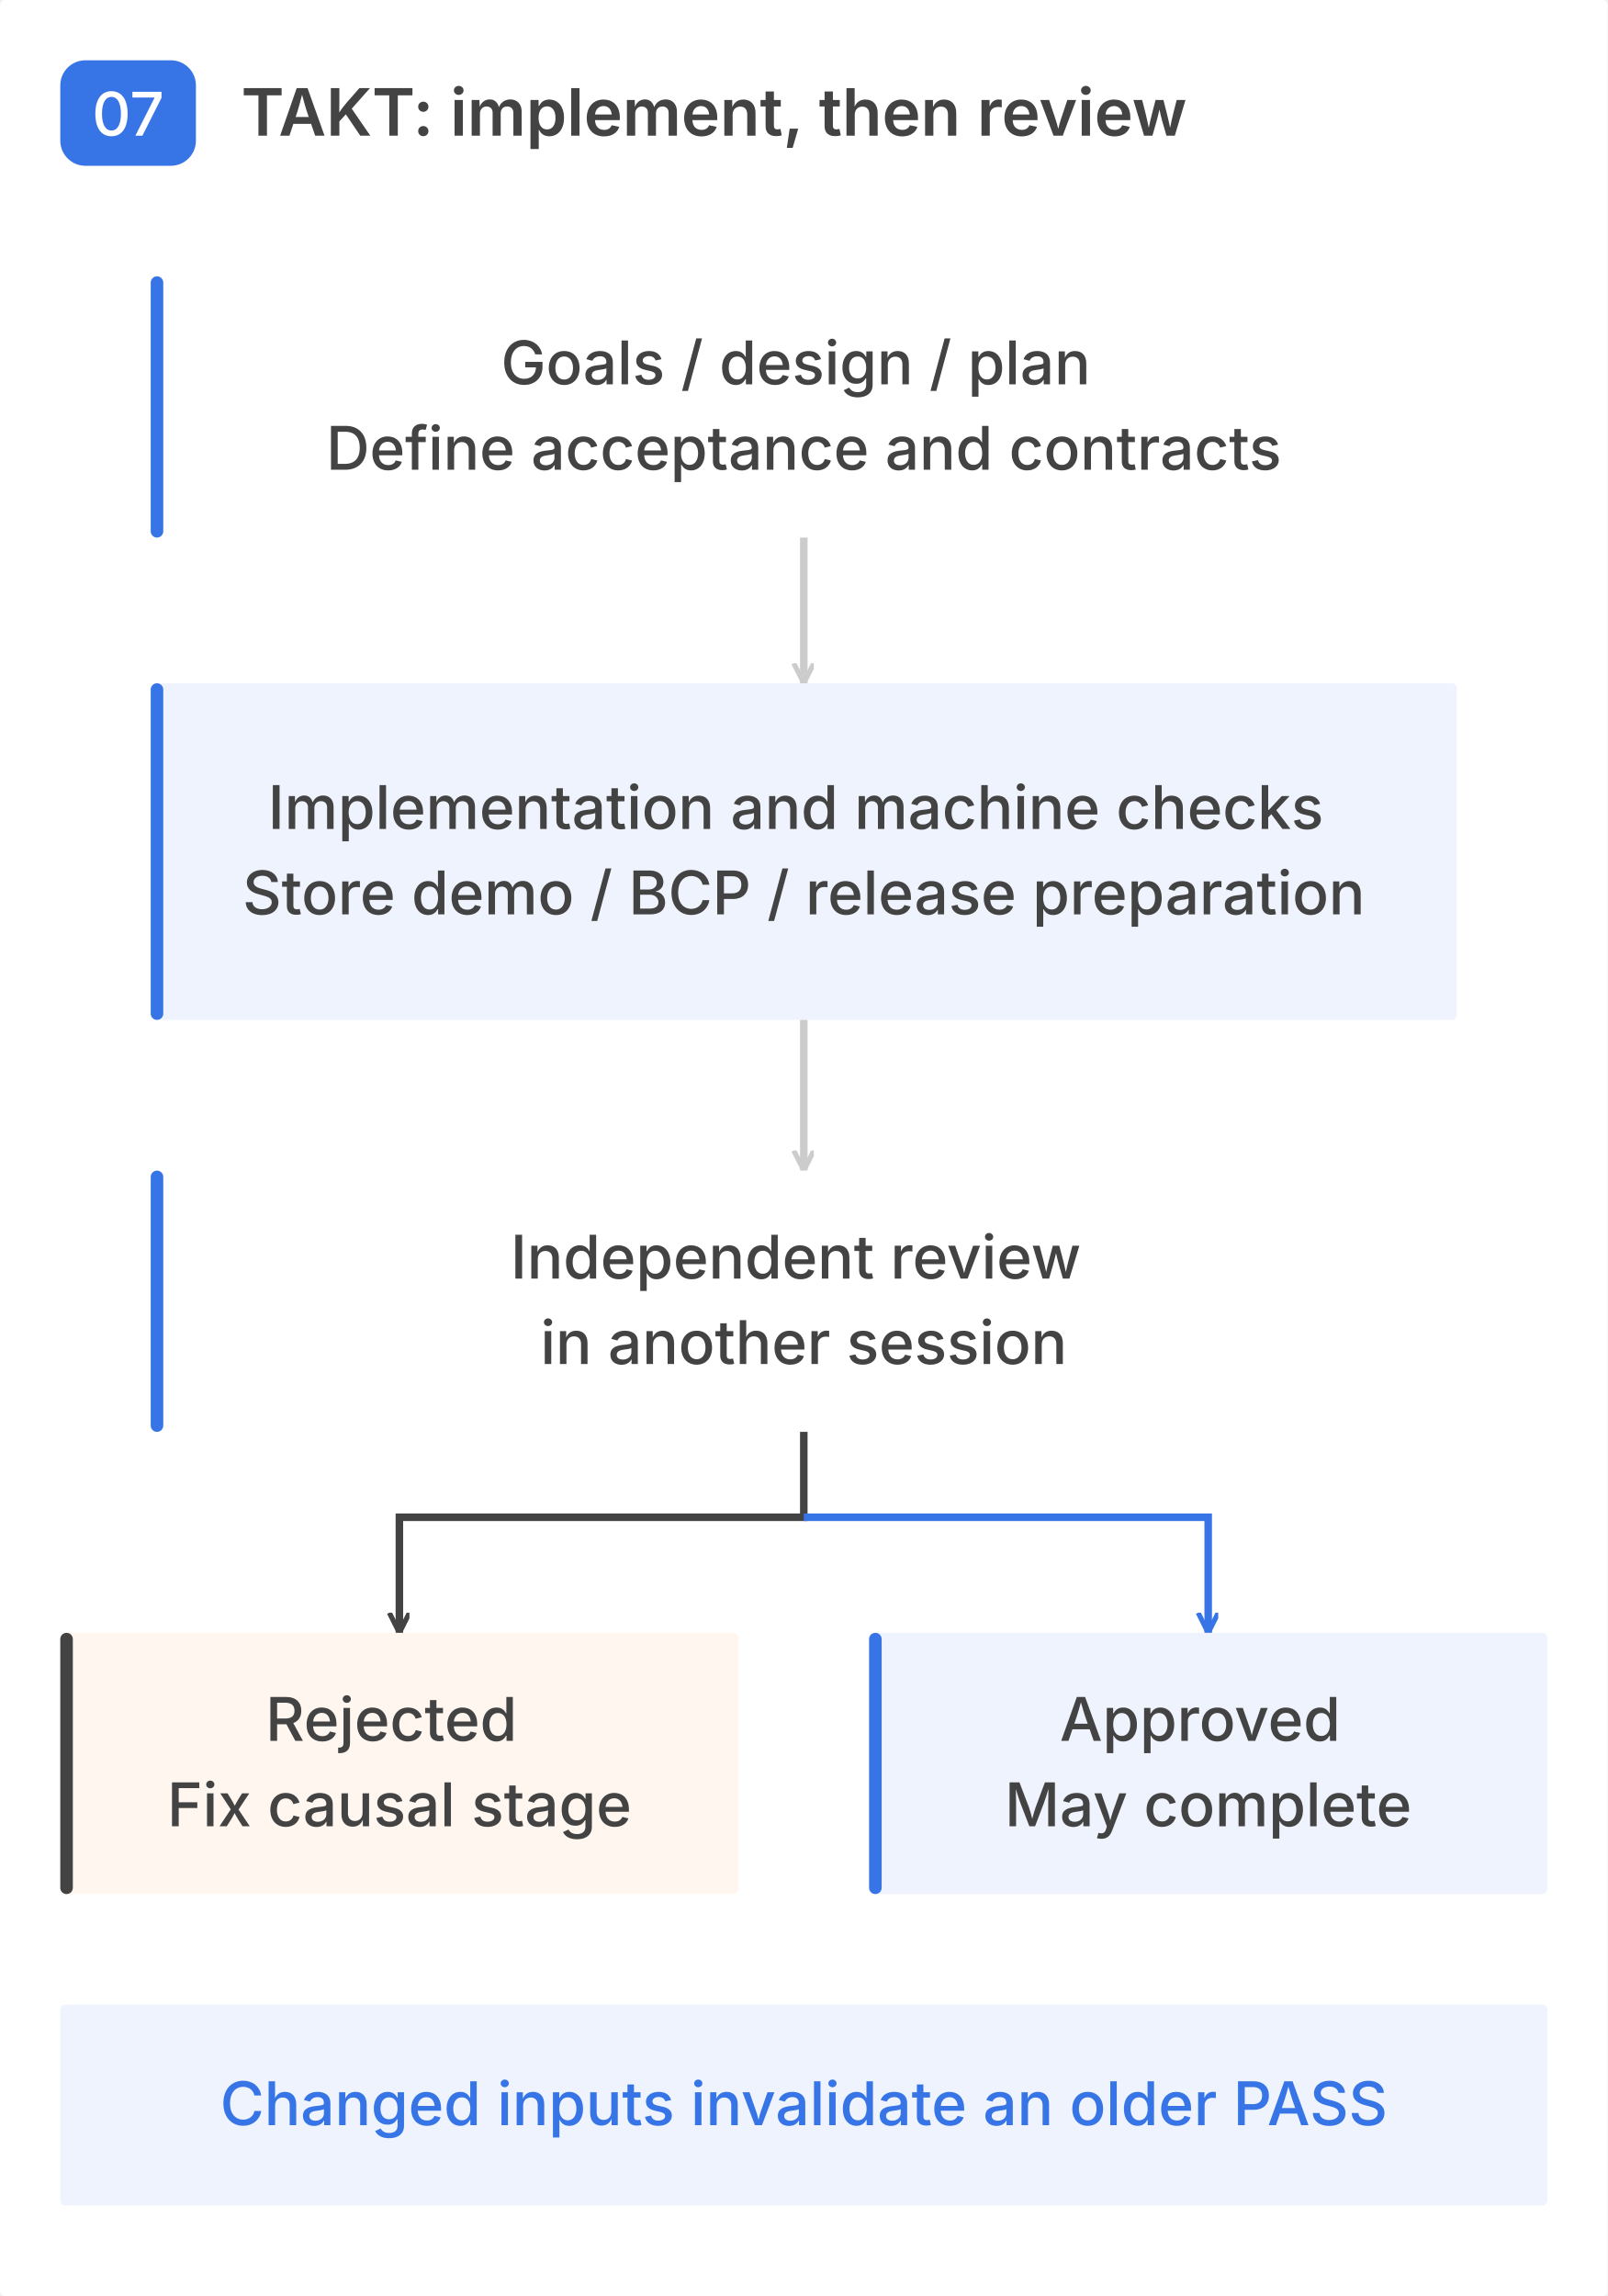
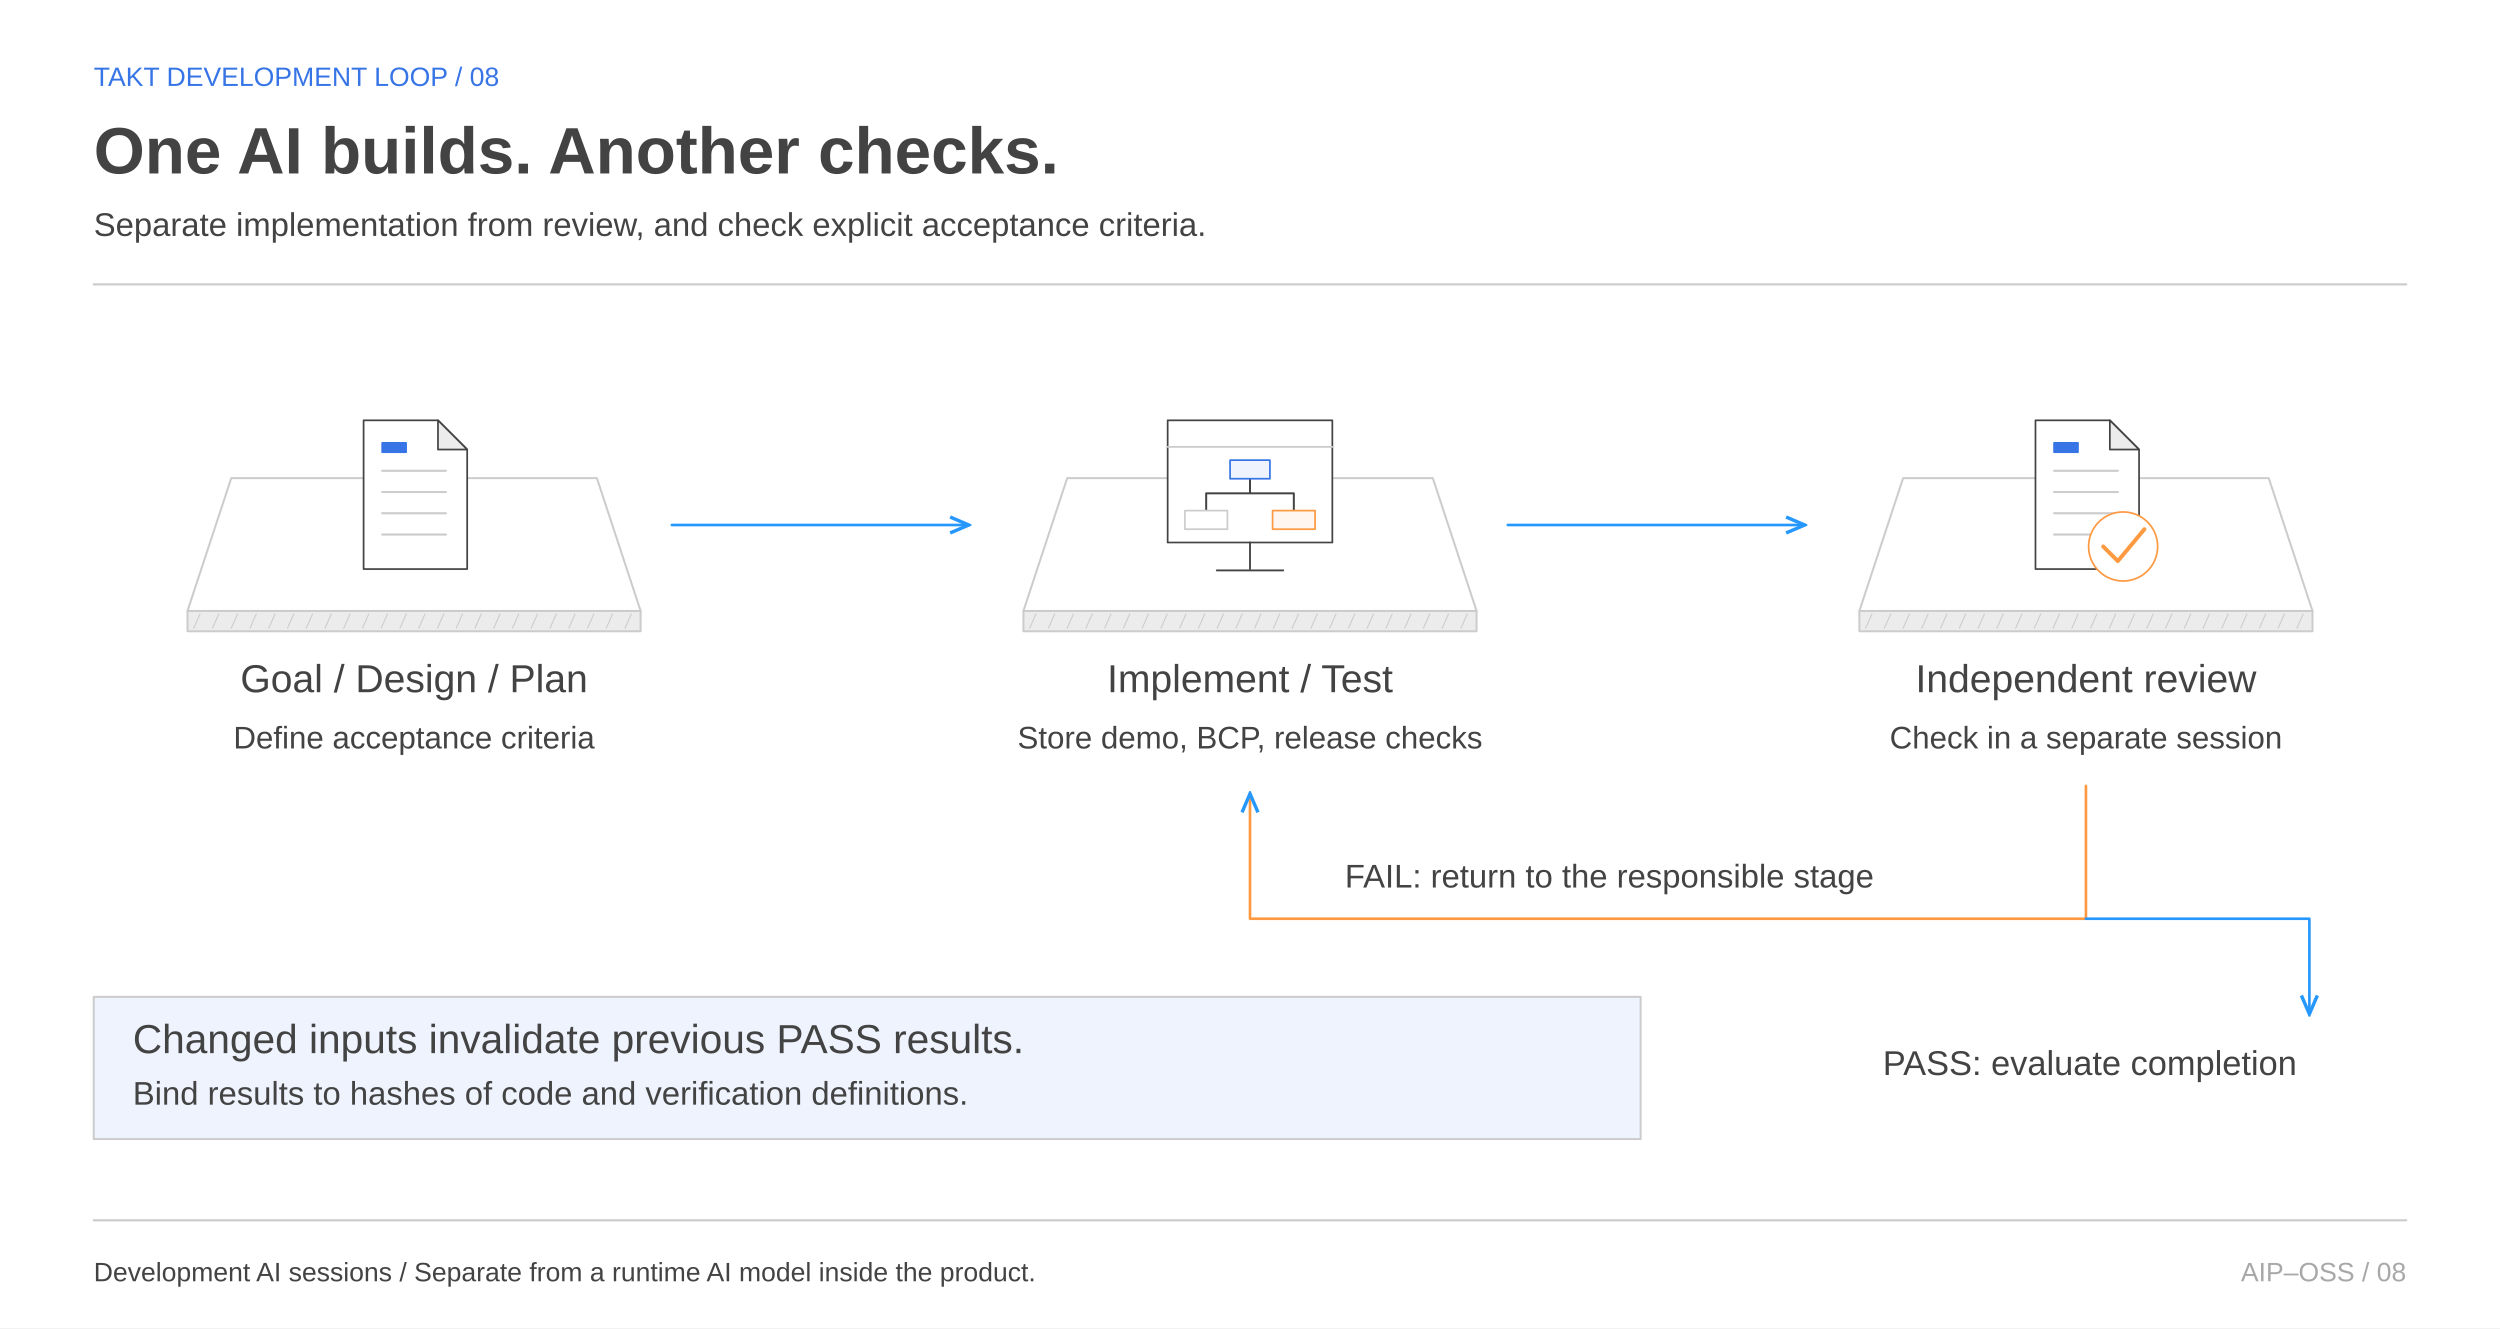
- <svg xmlns="http://www.w3.org/2000/svg" width="640" height="914" viewBox="0 0 640 914" role="img" aria-labelledby="title desc" xml:lang="en">
+ <svg xmlns="http://www.w3.org/2000/svg" width="1600" height="850" viewBox="0 0 1600 850" role="img" aria-labelledby="title desc" xml:lang="en">
  <defs>
-     <marker id="line-arrow" markerWidth="10" markerHeight="10" refX="8" refY="4" orient="auto" markerUnits="userSpaceOnUse">
-       <path d="M0,0 L8,4 L0,8" fill="none" stroke="#CCCCCC" stroke-width="2" />
-     </marker>
-     <marker id="blue-arrow" markerWidth="10" markerHeight="10" refX="8" refY="4" orient="auto" markerUnits="userSpaceOnUse">
-       <path d="M0,0 L8,4 L0,8" fill="none" stroke="#3775E6" stroke-width="2" />
-     </marker>
-     <marker id="green-arrow" markerWidth="10" markerHeight="10" refX="8" refY="4" orient="auto" markerUnits="userSpaceOnUse">
-       <path d="M0,0 L8,4 L0,8" fill="none" stroke="#3775E6" stroke-width="2" />
-     </marker>
-     <marker id="amber-arrow" markerWidth="10" markerHeight="10" refX="8" refY="4" orient="auto" markerUnits="userSpaceOnUse">
-       <path d="M0,0 L8,4 L0,8" fill="none" stroke="#434343" stroke-width="2" />
+     <marker id="arrow" markerWidth="9" markerHeight="9" refX="8" refY="4" orient="auto">
+       <path d="M1 1L8 4L1 7" fill="none" stroke="#2697FC" stroke-width="1.3" />
    </marker>
  </defs>
-   <g font-family="'Hiragino Sans','Noto Sans JP',-apple-system,BlinkMacSystemFont,'Segoe UI',sans-serif">
-     <rect width="640" height="914" rx="2" fill="#FFFFFF" />
-     <rect x="24" y="24" width="54" height="42" rx="10" fill="#3775E6" />
-     <text x="51" y="54" text-anchor="middle" fill="#FFFFFF" font-size="24" font-weight="500">
-       <tspan x="51" dy="0">07</tspan>
-     </text>
-     <text x="96" y="54" text-anchor="start" fill="#434343" font-size="26" font-weight="600">
-       <tspan x="96" dy="0">TAKT: implement, then review</tspan>
-     </text>
-     <rect x="60" y="110" width="520" height="104" rx="2" fill="#FFFFFF" />
-     <rect x="60" y="110" width="5" height="104" rx="2.5" fill="#3775E6" />
-     <text x="320" y="153" text-anchor="middle" fill="#434343" font-size="24" font-weight="500">
-       <tspan x="320" dy="0">Goals / design / plan</tspan>
-       <tspan x="320" dy="34">Define acceptance and contracts</tspan>
-     </text>
-     <path d="M320 214 V272" fill="none" stroke="#CCCCCC" stroke-width="3" marker-end="url(#line-arrow)" />
-     <rect x="60" y="272" width="520" height="134" rx="2" fill="#EEF3FD" />
-     <rect x="60" y="272" width="5" height="134" rx="2.5" fill="#3775E6" />
-     <text x="320" y="330" text-anchor="middle" fill="#434343" font-size="24" font-weight="500">
-       <tspan x="320" dy="0">Implementation and machine checks</tspan>
-       <tspan x="320" dy="34">Store demo / BCP / release preparation</tspan>
-     </text>
-     <path d="M320 406 V466" fill="none" stroke="#CCCCCC" stroke-width="3" marker-end="url(#line-arrow)" />
-     <rect x="60" y="466" width="520" height="104" rx="2" fill="#FFFFFF" />
-     <rect x="60" y="466" width="5" height="104" rx="2.5" fill="#3775E6" />
-     <text x="320" y="509" text-anchor="middle" fill="#434343" font-size="24" font-weight="500">
-       <tspan x="320" dy="0">Independent review</tspan>
-       <tspan x="320" dy="34">in another session</tspan>
-     </text>
-     <path d="M320 570 V604 H159 V650" fill="none" stroke="#434343" stroke-width="3" marker-end="url(#amber-arrow)" />
-     <path d="M320 604 H481 V650" fill="none" stroke="#3775E6" stroke-width="3" marker-end="url(#green-arrow)" />
-     <rect x="24" y="650" width="270" height="104" rx="2" fill="#FFF7EF" />
-     <rect x="24" y="650" width="5" height="104" rx="2.5" fill="#434343" />
-     <text x="159" y="693" text-anchor="middle" fill="#434343" font-size="24" font-weight="500">
-       <tspan x="159" dy="0">Rejected</tspan>
-       <tspan x="159" dy="34">Fix causal stage</tspan>
-     </text>
-     <rect x="346" y="650" width="270" height="104" rx="2" fill="#EEF3FD" />
-     <rect x="346" y="650" width="5" height="104" rx="2.5" fill="#3775E6" />
-     <text x="481" y="693" text-anchor="middle" fill="#434343" font-size="24" font-weight="500">
-       <tspan x="481" dy="0">Approved</tspan>
-       <tspan x="481" dy="34">May complete</tspan>
-     </text>
-     <rect x="24" y="798" width="592" height="80" rx="2" fill="#EEF3FD" />
-     <text x="320" y="846" text-anchor="middle" fill="#3775E6" font-size="24" font-weight="500">
-       <tspan x="320" dy="0">Changed inputs invalidate an older PASS</tspan>
-     </text>
+   <rect width="1600" height="850" fill="#FFFFFF" />
+   <g font-family="Arial,'Hiragino Sans','Noto Sans JP',sans-serif" stroke-linecap="round" stroke-linejoin="round">
+     <text x="60" y="55" font-size="17" font-weight="500" fill="#3775E6" text-anchor="start">TAKT DEVELOPMENT LOOP / 08</text>
+     <text x="60" y="111" font-size="42" font-weight="600" fill="#434343" text-anchor="start">One AI builds. Another checks.</text>
+     <text x="60" y="151" font-size="21" font-weight="400" fill="#434343" text-anchor="start">Separate implementation from review, and check explicit acceptance criteria.</text>
+     <path d="M60 182L1540 182" fill="none" stroke="#CCCCCC" stroke-width="1.4" />
+     <polygon points="120,391 410,391 410,404 120,404" fill="#ECECEC" stroke="#CCCCCC" stroke-width="1.3" stroke-linejoin="round" />
+     <polygon points="120,391 148,306 382,306 410,391" fill="#FFFFFF" stroke="#CCCCCC" stroke-width="1.3" stroke-linejoin="round" />
+     <path d="M128 393L124 402" fill="none" stroke="#CCCCCC" stroke-width="0.7" />
+     <path d="M140 393L136 402" fill="none" stroke="#CCCCCC" stroke-width="0.7" />
+     <path d="M152 393L148 402" fill="none" stroke="#CCCCCC" stroke-width="0.7" />
+     <path d="M164 393L160 402" fill="none" stroke="#CCCCCC" stroke-width="0.7" />
+     <path d="M176 393L172 402" fill="none" stroke="#CCCCCC" stroke-width="0.7" />
+     <path d="M188 393L184 402" fill="none" stroke="#CCCCCC" stroke-width="0.7" />
+     <path d="M200 393L196 402" fill="none" stroke="#CCCCCC" stroke-width="0.7" />
+     <path d="M212 393L208 402" fill="none" stroke="#CCCCCC" stroke-width="0.7" />
+     <path d="M224 393L220 402" fill="none" stroke="#CCCCCC" stroke-width="0.7" />
+     <path d="M236 393L232 402" fill="none" stroke="#CCCCCC" stroke-width="0.7" />
+     <path d="M248 393L244 402" fill="none" stroke="#CCCCCC" stroke-width="0.7" />
+     <path d="M260 393L256 402" fill="none" stroke="#CCCCCC" stroke-width="0.7" />
+     <path d="M272 393L268 402" fill="none" stroke="#CCCCCC" stroke-width="0.7" />
+     <path d="M284 393L280 402" fill="none" stroke="#CCCCCC" stroke-width="0.7" />
+     <path d="M296 393L292 402" fill="none" stroke="#CCCCCC" stroke-width="0.7" />
+     <path d="M308 393L304 402" fill="none" stroke="#CCCCCC" stroke-width="0.7" />
+     <path d="M320 393L316 402" fill="none" stroke="#CCCCCC" stroke-width="0.7" />
+     <path d="M332 393L328 402" fill="none" stroke="#CCCCCC" stroke-width="0.7" />
+     <path d="M344 393L340 402" fill="none" stroke="#CCCCCC" stroke-width="0.7" />
+     <path d="M356 393L352 402" fill="none" stroke="#CCCCCC" stroke-width="0.7" />
+     <path d="M368 393L364 402" fill="none" stroke="#CCCCCC" stroke-width="0.7" />
+     <path d="M380 393L376 402" fill="none" stroke="#CCCCCC" stroke-width="0.7" />
+     <path d="M392 393L388 402" fill="none" stroke="#CCCCCC" stroke-width="0.7" />
+     <path d="M404 393L400 402" fill="none" stroke="#CCCCCC" stroke-width="0.7" />
+     <g transform="translate(265 354) scale(0.85)">
+       <polygon points="-38,-100 18,-100 40,-78 40,12 -38,12" fill="#FFFFFF" stroke="#434343" stroke-width="1.3" stroke-linejoin="round" />
+       <polygon points="18,-100 18,-78 40,-78" fill="#ECECEC" stroke="#434343" stroke-width="1.3" stroke-linejoin="round" />
+       <path d="M-24 -62L24 -62" fill="none" stroke="#CCCCCC" stroke-width="1.6" />
+       <path d="M-24 -46L24 -46" fill="none" stroke="#CCCCCC" stroke-width="1.6" />
+       <path d="M-24 -30L24 -30" fill="none" stroke="#CCCCCC" stroke-width="1.6" />
+       <path d="M-24 -14L24 -14" fill="none" stroke="#CCCCCC" stroke-width="1.6" />
+       <rect x="-24" y="-83" width="18" height="7" fill="#3775E6" stroke="#3775E6" stroke-width="1.3" />
+     </g>
+     <text x="265" y="443" font-size="25" font-weight="500" fill="#434343" text-anchor="middle">Goal / Design / Plan</text>
+     <text x="265" y="479" font-size="20" font-weight="400" fill="#434343" text-anchor="middle">Define acceptance criteria</text>
+     <polygon points="655,391 945,391 945,404 655,404" fill="#ECECEC" stroke="#CCCCCC" stroke-width="1.3" stroke-linejoin="round" />
+     <polygon points="655,391 683,306 917,306 945,391" fill="#FFFFFF" stroke="#CCCCCC" stroke-width="1.3" stroke-linejoin="round" />
+     <path d="M663 393L659 402" fill="none" stroke="#CCCCCC" stroke-width="0.7" />
+     <path d="M675 393L671 402" fill="none" stroke="#CCCCCC" stroke-width="0.7" />
+     <path d="M687 393L683 402" fill="none" stroke="#CCCCCC" stroke-width="0.7" />
+     <path d="M699 393L695 402" fill="none" stroke="#CCCCCC" stroke-width="0.7" />
+     <path d="M711 393L707 402" fill="none" stroke="#CCCCCC" stroke-width="0.7" />
+     <path d="M723 393L719 402" fill="none" stroke="#CCCCCC" stroke-width="0.7" />
+     <path d="M735 393L731 402" fill="none" stroke="#CCCCCC" stroke-width="0.7" />
+     <path d="M747 393L743 402" fill="none" stroke="#CCCCCC" stroke-width="0.7" />
+     <path d="M759 393L755 402" fill="none" stroke="#CCCCCC" stroke-width="0.7" />
+     <path d="M771 393L767 402" fill="none" stroke="#CCCCCC" stroke-width="0.7" />
+     <path d="M783 393L779 402" fill="none" stroke="#CCCCCC" stroke-width="0.7" />
+     <path d="M795 393L791 402" fill="none" stroke="#CCCCCC" stroke-width="0.7" />
+     <path d="M807 393L803 402" fill="none" stroke="#CCCCCC" stroke-width="0.7" />
+     <path d="M819 393L815 402" fill="none" stroke="#CCCCCC" stroke-width="0.7" />
+     <path d="M831 393L827 402" fill="none" stroke="#CCCCCC" stroke-width="0.7" />
+     <path d="M843 393L839 402" fill="none" stroke="#CCCCCC" stroke-width="0.7" />
+     <path d="M855 393L851 402" fill="none" stroke="#CCCCCC" stroke-width="0.7" />
+     <path d="M867 393L863 402" fill="none" stroke="#CCCCCC" stroke-width="0.7" />
+     <path d="M879 393L875 402" fill="none" stroke="#CCCCCC" stroke-width="0.7" />
+     <path d="M891 393L887 402" fill="none" stroke="#CCCCCC" stroke-width="0.7" />
+     <path d="M903 393L899 402" fill="none" stroke="#CCCCCC" stroke-width="0.7" />
+     <path d="M915 393L911 402" fill="none" stroke="#CCCCCC" stroke-width="0.7" />
+     <path d="M927 393L923 402" fill="none" stroke="#CCCCCC" stroke-width="0.7" />
+     <path d="M939 393L935 402" fill="none" stroke="#CCCCCC" stroke-width="0.7" />
+     <g transform="translate(800 354) scale(0.85)">
+       <rect x="-62" y="-100" width="124" height="92" fill="#FFFFFF" stroke="#434343" stroke-width="1.3" />
+       <path d="M-62 -80L62 -80" fill="none" stroke="#CCCCCC" stroke-width="1.4" />
+       <path d="M0 -65V-45H-33V-30M0 -45H33V-30" fill="none" stroke="#434343" stroke-width="1.5" />
+       <rect x="-15" y="-70" width="30" height="14" fill="#EEF3FD" stroke="#3775E6" stroke-width="1.3" />
+       <rect x="-49" y="-32" width="32" height="14" fill="#FFFFFF" stroke="#CCCCCC" stroke-width="1.3" />
+       <rect x="17" y="-32" width="32" height="14" fill="#FFF7EF" stroke="#FD9941" stroke-width="1.3" />
+       <path d="M0 -8L0 12" fill="none" stroke="#434343" stroke-width="1.4" />
+       <path d="M-25 13L25 13" fill="none" stroke="#434343" stroke-width="1.4" />
+     </g>
+     <text x="800" y="443" font-size="25" font-weight="500" fill="#434343" text-anchor="middle">Implement / Test</text>
+     <text x="800" y="479" font-size="20" font-weight="400" fill="#434343" text-anchor="middle">Store demo, BCP, release checks</text>
+     <polygon points="1190,391 1480,391 1480,404 1190,404" fill="#ECECEC" stroke="#CCCCCC" stroke-width="1.3" stroke-linejoin="round" />
+     <polygon points="1190,391 1218,306 1452,306 1480,391" fill="#FFFFFF" stroke="#CCCCCC" stroke-width="1.3" stroke-linejoin="round" />
+     <path d="M1198 393L1194 402" fill="none" stroke="#CCCCCC" stroke-width="0.7" />
+     <path d="M1210 393L1206 402" fill="none" stroke="#CCCCCC" stroke-width="0.7" />
+     <path d="M1222 393L1218 402" fill="none" stroke="#CCCCCC" stroke-width="0.7" />
+     <path d="M1234 393L1230 402" fill="none" stroke="#CCCCCC" stroke-width="0.7" />
+     <path d="M1246 393L1242 402" fill="none" stroke="#CCCCCC" stroke-width="0.7" />
+     <path d="M1258 393L1254 402" fill="none" stroke="#CCCCCC" stroke-width="0.7" />
+     <path d="M1270 393L1266 402" fill="none" stroke="#CCCCCC" stroke-width="0.7" />
+     <path d="M1282 393L1278 402" fill="none" stroke="#CCCCCC" stroke-width="0.7" />
+     <path d="M1294 393L1290 402" fill="none" stroke="#CCCCCC" stroke-width="0.7" />
+     <path d="M1306 393L1302 402" fill="none" stroke="#CCCCCC" stroke-width="0.7" />
+     <path d="M1318 393L1314 402" fill="none" stroke="#CCCCCC" stroke-width="0.7" />
+     <path d="M1330 393L1326 402" fill="none" stroke="#CCCCCC" stroke-width="0.7" />
+     <path d="M1342 393L1338 402" fill="none" stroke="#CCCCCC" stroke-width="0.7" />
+     <path d="M1354 393L1350 402" fill="none" stroke="#CCCCCC" stroke-width="0.7" />
+     <path d="M1366 393L1362 402" fill="none" stroke="#CCCCCC" stroke-width="0.7" />
+     <path d="M1378 393L1374 402" fill="none" stroke="#CCCCCC" stroke-width="0.7" />
+     <path d="M1390 393L1386 402" fill="none" stroke="#CCCCCC" stroke-width="0.7" />
+     <path d="M1402 393L1398 402" fill="none" stroke="#CCCCCC" stroke-width="0.7" />
+     <path d="M1414 393L1410 402" fill="none" stroke="#CCCCCC" stroke-width="0.7" />
+     <path d="M1426 393L1422 402" fill="none" stroke="#CCCCCC" stroke-width="0.7" />
+     <path d="M1438 393L1434 402" fill="none" stroke="#CCCCCC" stroke-width="0.7" />
+     <path d="M1450 393L1446 402" fill="none" stroke="#CCCCCC" stroke-width="0.7" />
+     <path d="M1462 393L1458 402" fill="none" stroke="#CCCCCC" stroke-width="0.7" />
+     <path d="M1474 393L1470 402" fill="none" stroke="#CCCCCC" stroke-width="0.7" />
+     <g transform="translate(1335 354) scale(0.85)">
+       <g transform="translate(0 0) scale(1)">
+         <polygon points="-38,-100 18,-100 40,-78 40,12 -38,12" fill="#FFFFFF" stroke="#434343" stroke-width="1.3" stroke-linejoin="round" />
+         <polygon points="18,-100 18,-78 40,-78" fill="#ECECEC" stroke="#434343" stroke-width="1.3" stroke-linejoin="round" />
+         <path d="M-24 -62L24 -62" fill="none" stroke="#CCCCCC" stroke-width="1.6" />
+         <path d="M-24 -46L24 -46" fill="none" stroke="#CCCCCC" stroke-width="1.6" />
+         <path d="M-24 -30L24 -30" fill="none" stroke="#CCCCCC" stroke-width="1.6" />
+         <path d="M-24 -14L24 -14" fill="none" stroke="#CCCCCC" stroke-width="1.6" />
+         <rect x="-24" y="-83" width="18" height="7" fill="#3775E6" stroke="#3775E6" stroke-width="1.3" />
+       </g>
+       <circle cx="28" cy="-5" r="26" fill="#FFFFFF" stroke="#FD9941" stroke-width="1.3" />
+       <path d="M13 -5L24 6L44 -18" fill="none" stroke="#FD9941" stroke-width="3" />
+     </g>
+     <text x="1335" y="443" font-size="25" font-weight="500" fill="#434343" text-anchor="middle">Independent review</text>
+     <text x="1335" y="479" font-size="20" font-weight="400" fill="#434343" text-anchor="middle">Check in a separate session</text>
+     <path d="M430 336H620" fill="none" stroke="#2697FC" stroke-width="1.7" marker-end="url(#arrow)" />
+     <path d="M965 336H1155" fill="none" stroke="#2697FC" stroke-width="1.7" marker-end="url(#arrow)" />
+     <path d="M1335 503V588H800V508" fill="none" stroke="#FD9941" stroke-width="1.7" marker-end="url(#arrow)" />
+     <text x="1030" y="568" font-size="21" font-weight="400" fill="#434343" text-anchor="middle">FAIL: return to the responsible stage</text>
+     <path d="M1335 588H1478V649" fill="none" stroke="#2697FC" stroke-width="1.7" marker-end="url(#arrow)" />
+     <text x="1205" y="688" font-size="22" font-weight="500" fill="#434343" text-anchor="start">PASS: evaluate completion</text>
+     <rect x="60" y="638" width="990" height="91" fill="#EEF3FD" stroke="#CCCCCC" stroke-width="1.3" />
+     <text x="85" y="674" font-size="26" font-weight="500" fill="#434343" text-anchor="start">Changed inputs invalidate previous PASS results.</text>
+     <text x="85" y="707" font-size="21" font-weight="400" fill="#434343" text-anchor="start">Bind results to hashes of code and verification definitions.</text>
+     <path d="M60 781L1540 781" fill="none" stroke="#CCCCCC" stroke-width="1.4" />
+     <text x="60" y="820" font-size="17" font-weight="400" fill="#434343" text-anchor="start">Development AI sessions / Separate from a runtime AI model inside the product.</text>
+     <text x="1540" y="820" font-size="17" font-weight="500" fill="#A8A8A8" text-anchor="end">AIP–OSS / 08</text>
  </g>
</svg>
